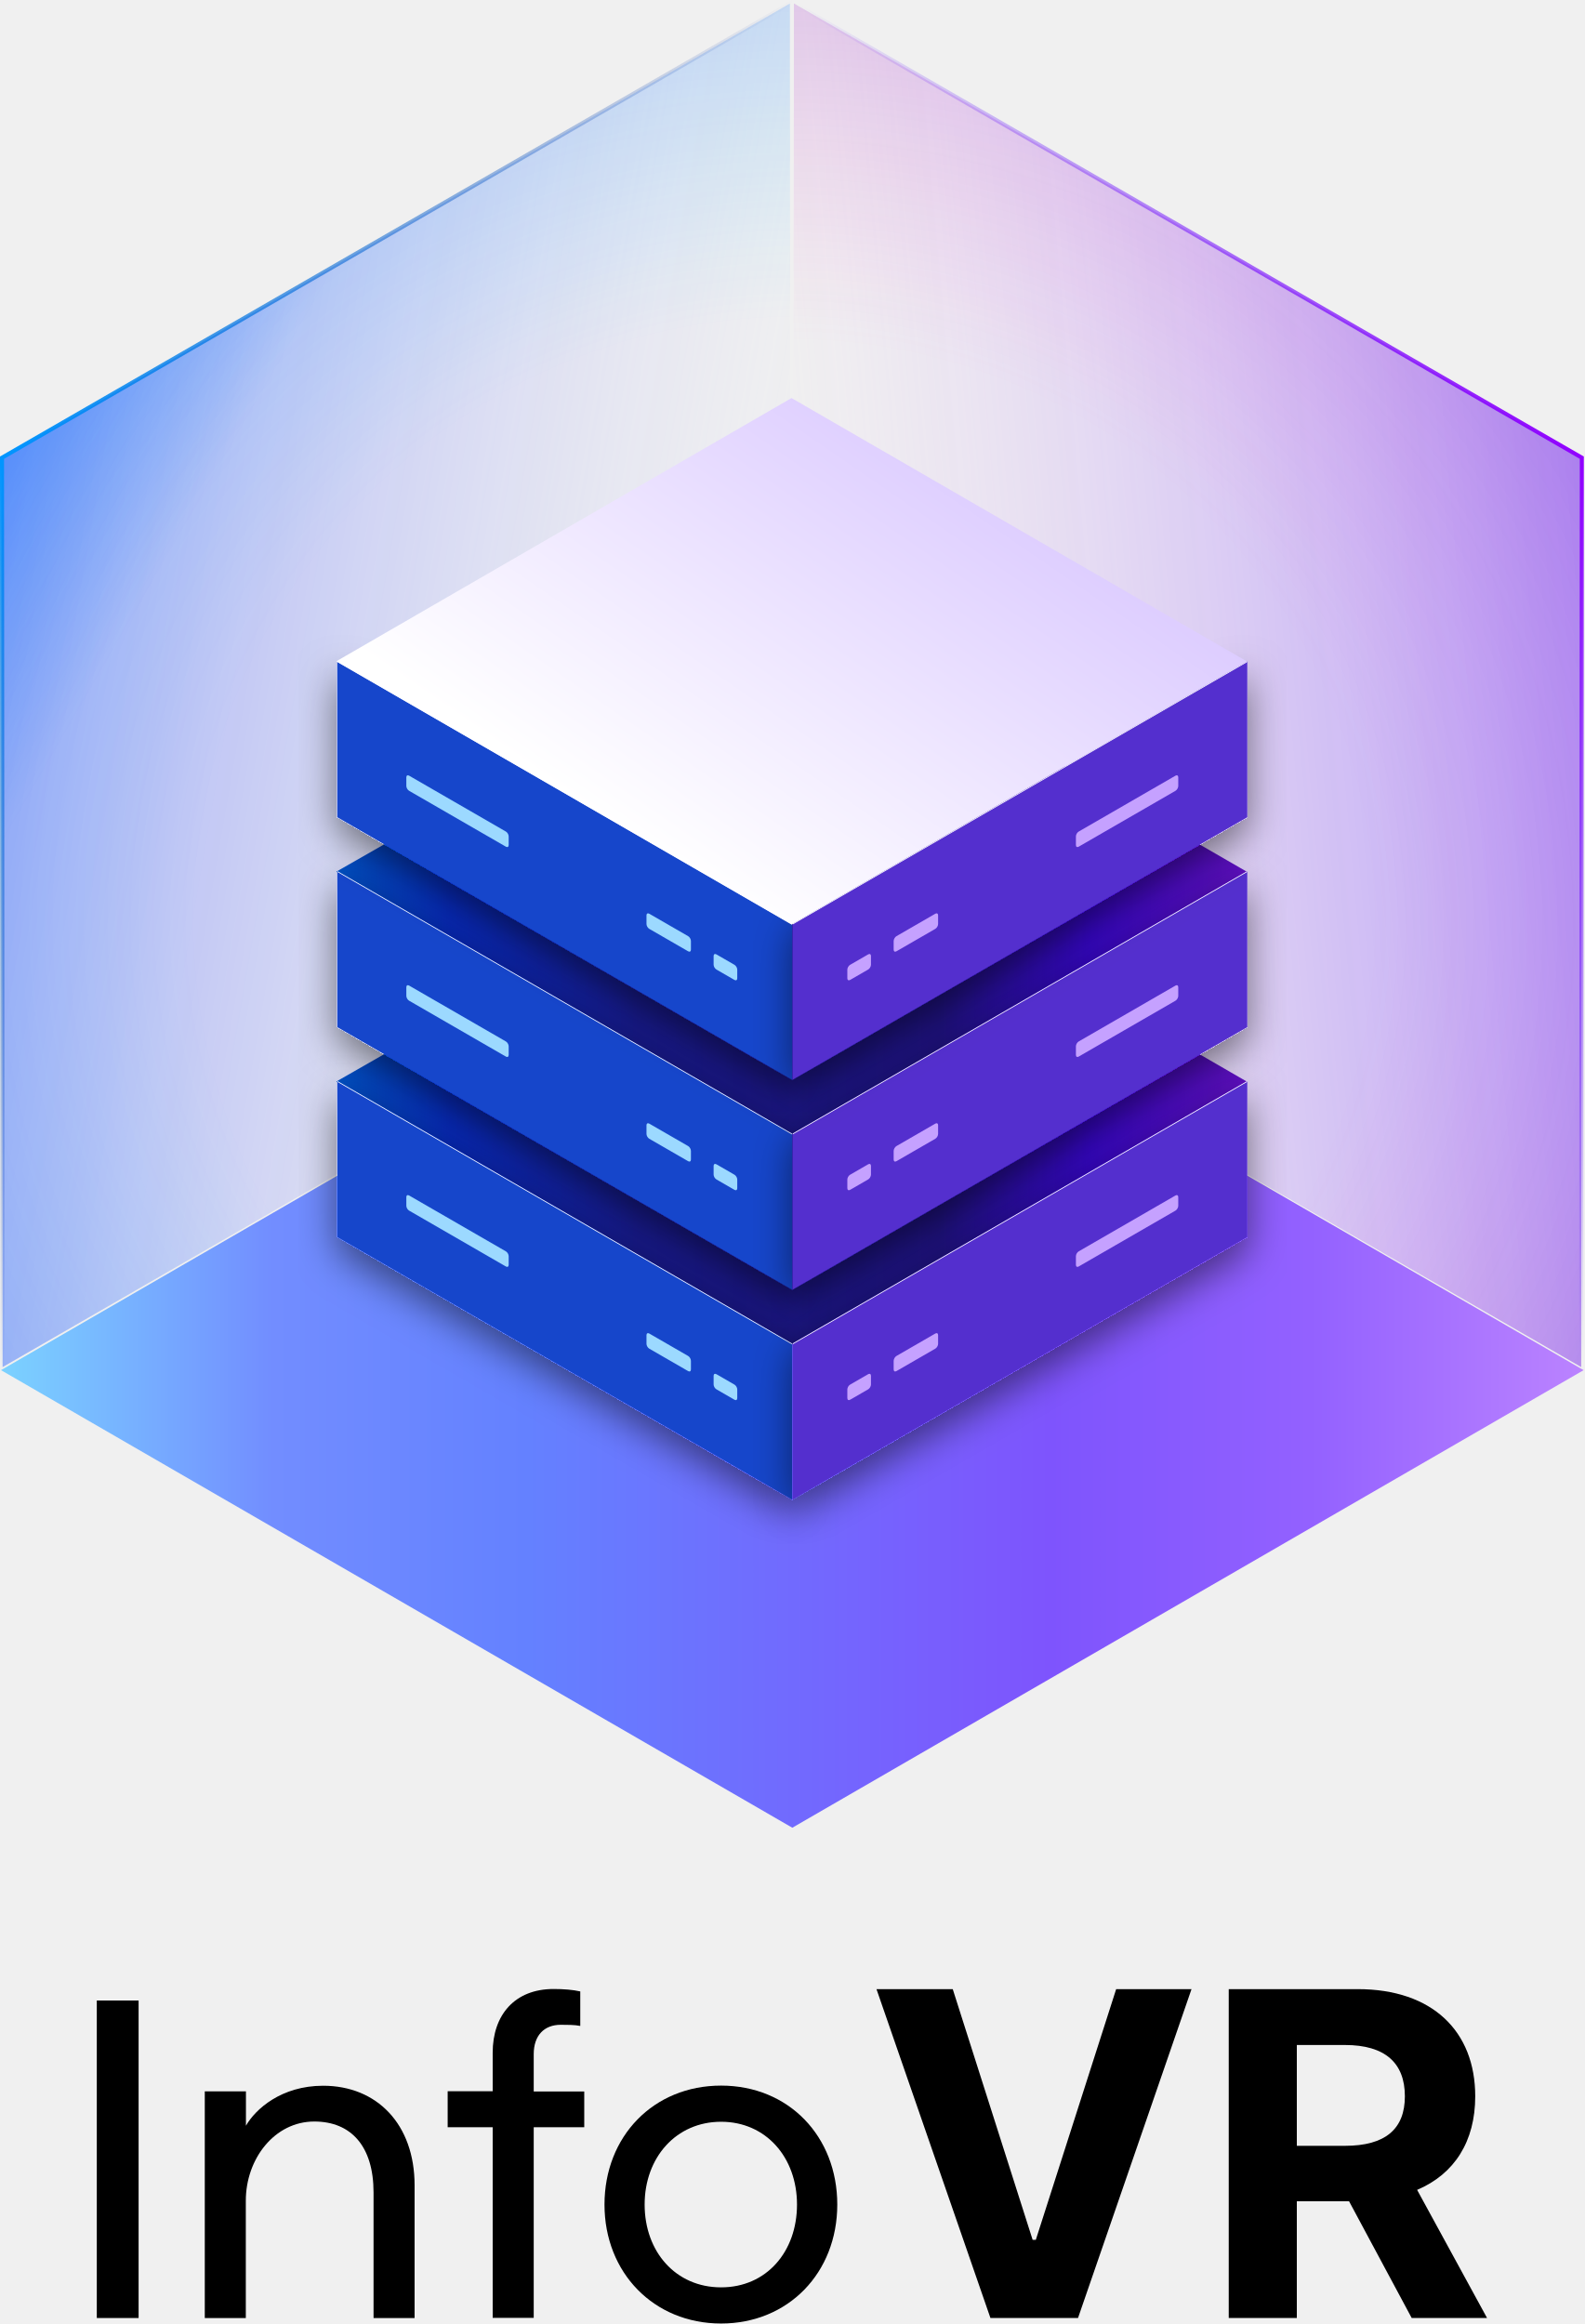
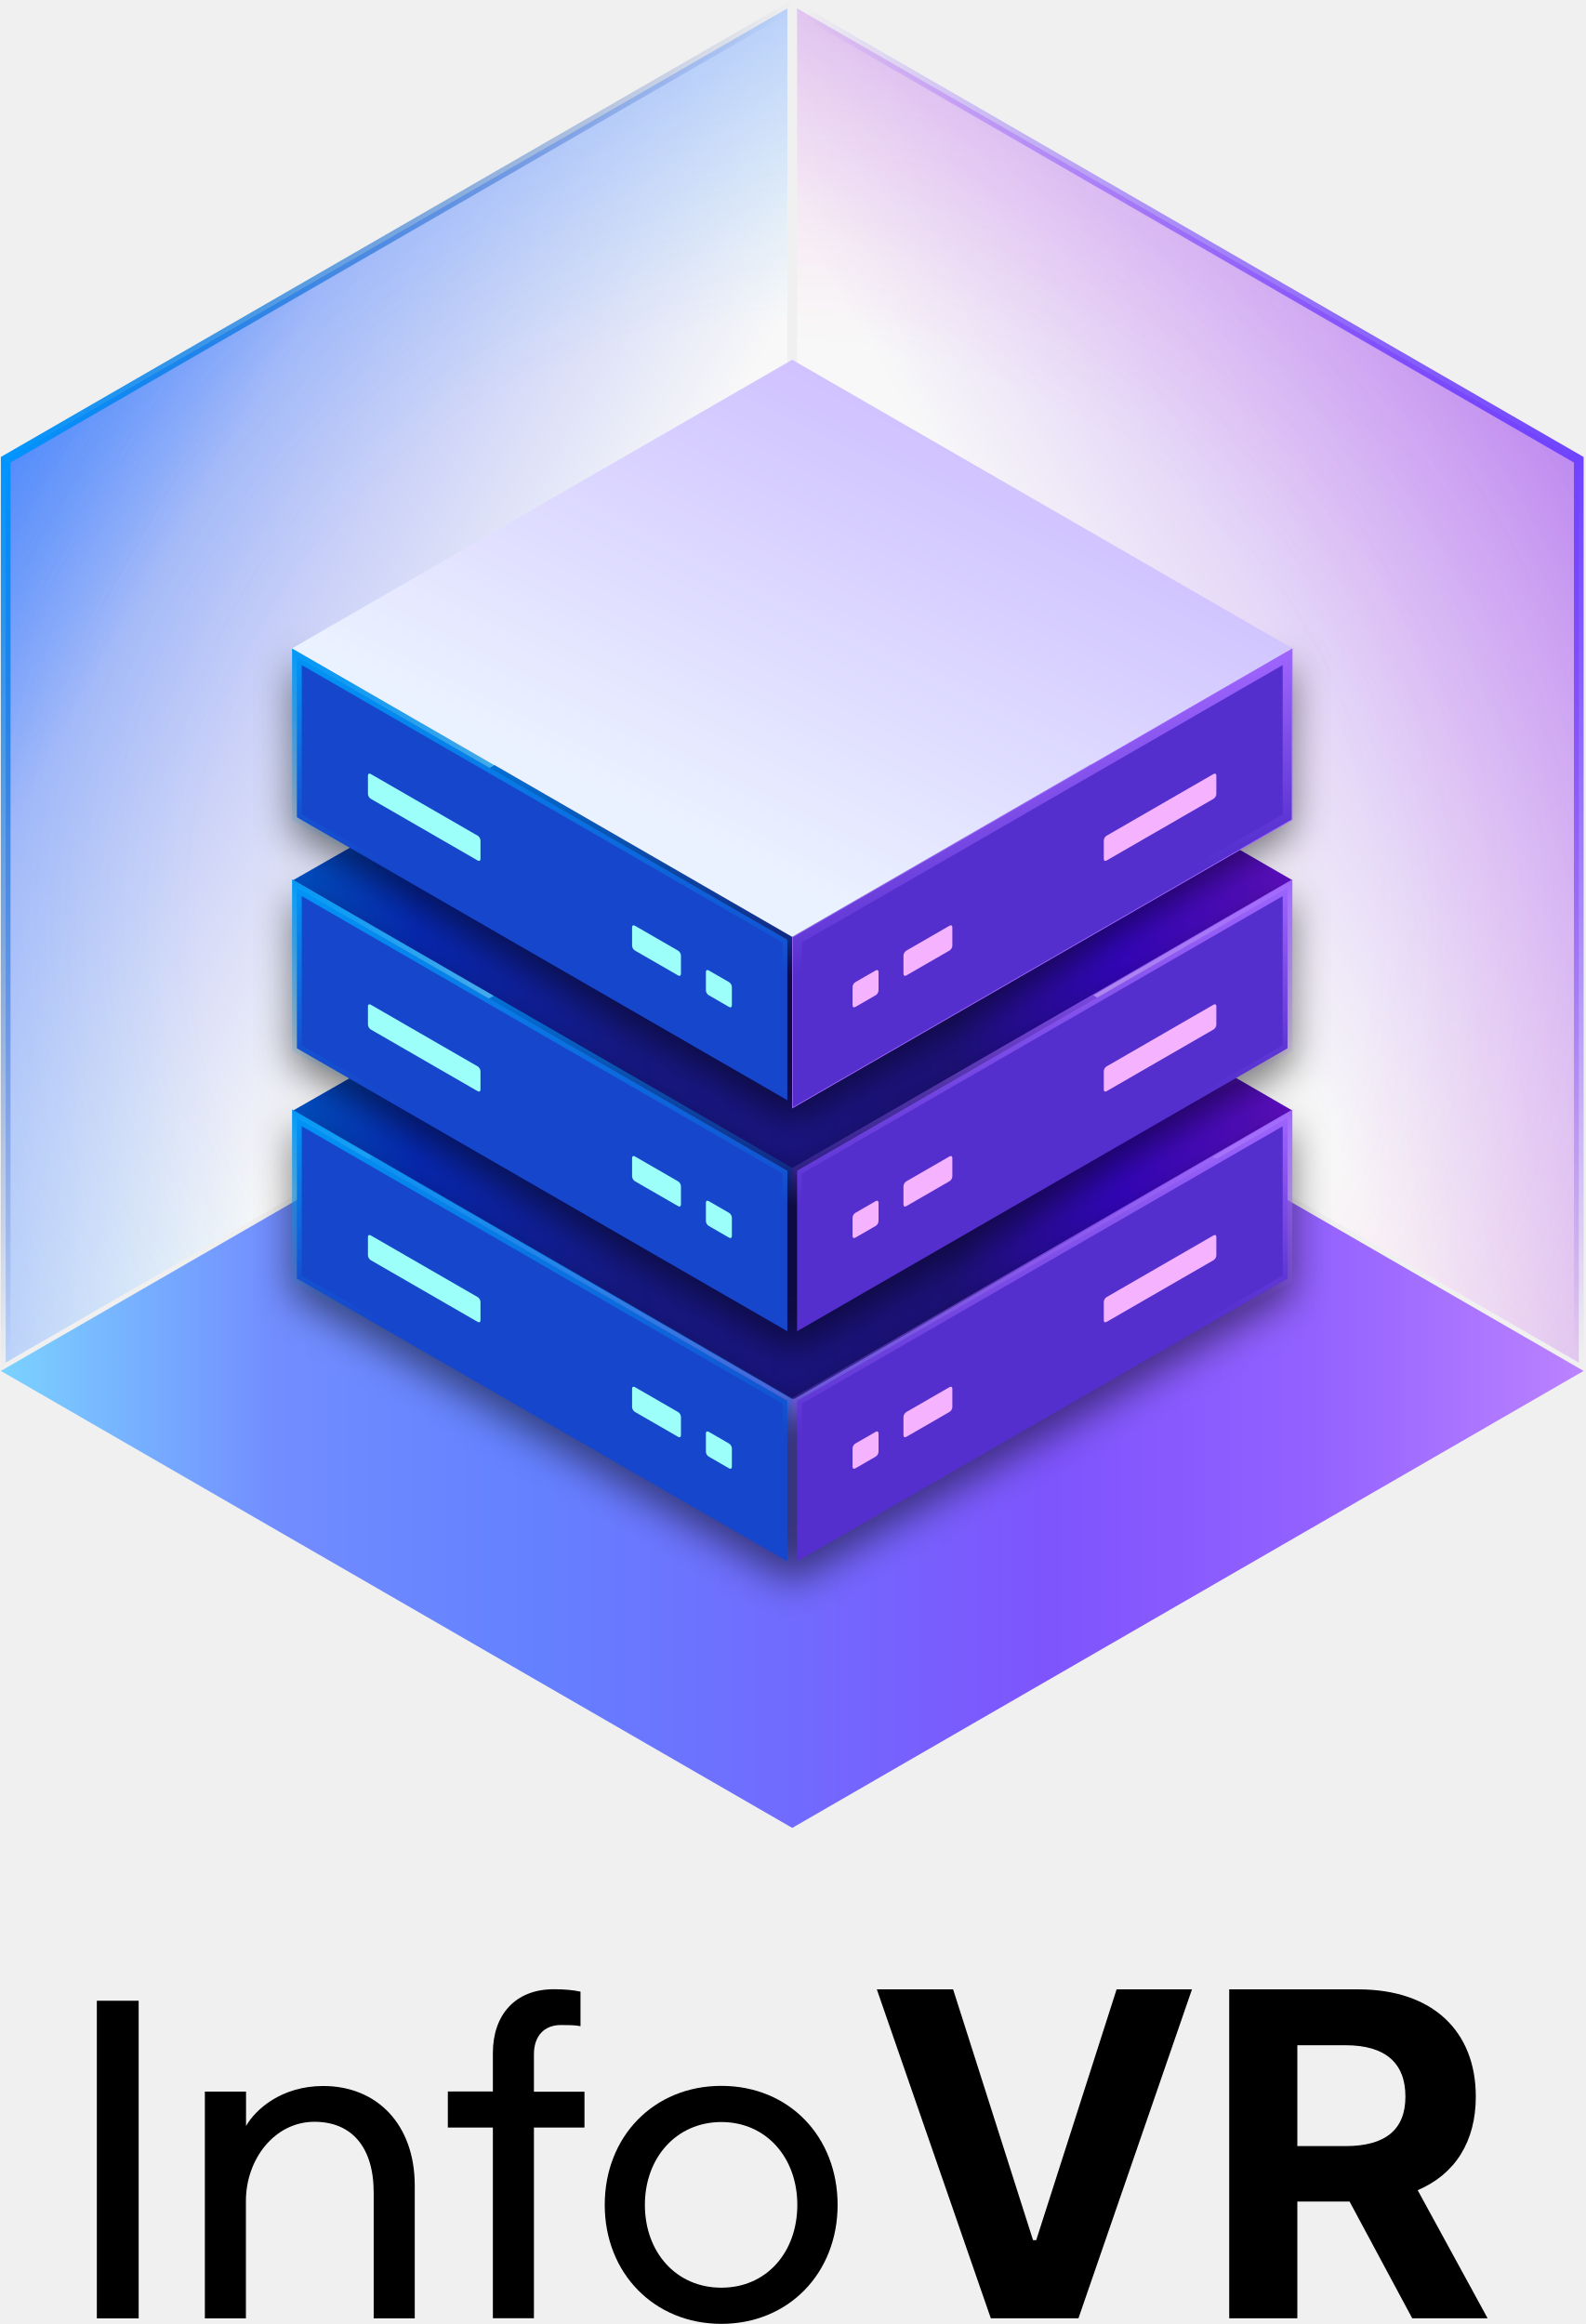
- <svg xmlns="http://www.w3.org/2000/svg" width="1965" height="2882" viewBox="0 0 1965 2882" fill="none">
-   <path d="M1.238 1699.13L982.533 1131.69L1963.83 1699.13L982.533 2266.57L1.238 1699.13Z" fill="url(#paint0_linear_1_554)" />
-   <path d="M1961.57 567.56L1960.82 1695.31L983.781 1132.09L984.527 4.325L1961.57 567.56Z" fill="url(#paint1_linear_1_554)" fill-opacity="0.6" />
-   <path d="M1961.57 567.56L1960.82 1695.31L983.781 1132.09L984.527 4.325L1961.57 567.56Z" fill="url(#paint2_radial_1_554)" fill-opacity="0.3" />
-   <path d="M1961.57 567.56L1960.82 1695.31L983.781 1132.09L984.527 4.325L1961.57 567.56Z" stroke="url(#paint3_linear_1_554)" stroke-width="5" />
-   <path d="M980.286 1132.09L3.246 1695.31L2.5 567.56L979.54 4.324L980.286 1132.09Z" fill="url(#paint4_linear_1_554)" fill-opacity="0.6" />
-   <path d="M980.286 1132.09L3.246 1695.31L2.5 567.56L979.54 4.324L980.286 1132.09Z" fill="url(#paint5_radial_1_554)" fill-opacity="0.3" />
-   <path d="M980.286 1132.09L3.246 1695.31L2.5 567.56L979.54 4.324L980.286 1132.09Z" fill="url(#paint6_linear_1_554)" fill-opacity="0.3" />
-   <path d="M980.286 1132.09L3.246 1695.31L2.5 567.56L979.54 4.324L980.286 1132.09Z" stroke="url(#paint7_linear_1_554)" stroke-width="5" />
-   <path d="M417.07 1080.95L982.558 757.951C983.98 757.139 985.727 757.143 987.145 757.963L1546.03 1080.95L984.388 1405.66C982.964 1406.48 981.208 1406.48 979.783 1405.66L417.07 1080.95Z" fill="url(#paint8_linear_1_554)" />
-   <path d="M417.07 1341.21L982.558 1017.72C983.98 1016.91 985.727 1016.91 987.145 1017.73L1546.03 1341.21L984.388 1666.41C982.964 1667.24 981.208 1667.24 979.783 1666.41L417.07 1341.21Z" fill="url(#paint9_linear_1_554)" />
-   <g filter="url(#filter0_d_1_554)">
-     <mask id="path-6-inside-1_1_554" fill="white">
-       <path d="M418.281 1080.26L982.261 1405.87V1599.34L418.281 1273.72V1080.26Z" />
-     </mask>
-     <path d="M418.281 1080.26L982.261 1405.87V1599.34L418.281 1273.72V1080.26Z" fill="#1646CB" />
-     <path d="M418.281 1080.26V1081.26L982.261 1406.87V1405.87V1404.87L418.281 1079.26V1080.26Z" fill="white" mask="url(#path-6-inside-1_1_554)" />
-     <rect width="146.564" height="18.76" rx="4" transform="matrix(0.866025 0.5 0 1 503.875 1220.23)" fill="#9CD9FF" />
-     <rect width="63.633" height="18.76" rx="4" transform="matrix(0.866025 0.5 0 1 801.691 1391.42)" fill="#9CD9FF" />
-     <rect width="33.848" height="18.76" rx="4" transform="matrix(0.866025 0.5 0 1 884.941 1441.84)" fill="#9CD9FF" />
+ <svg xmlns="http://www.w3.org/2000/svg" width="1965" height="2881" viewBox="0 0 1965 2881" fill="none">
+   <path d="M1.035 1699.5L982.035 1133L1963.04 1699.5L982.035 2266L1.035 1699.5Z" fill="url(#paint0_linear_1_554)" />
+   <path d="M1957.04 569.964V1689.11L988.035 1129.54V10.393L1957.04 569.964Z" fill="url(#paint1_linear_1_554)" fill-opacity="0.5" />
+   <path d="M1957.04 569.964V1689.11L988.035 1129.54V10.393L1957.04 569.964Z" fill="url(#paint2_radial_1_554)" fill-opacity="0.3" />
+   <path d="M1957.04 569.964V1689.11L988.035 1129.54V10.393L1957.04 569.964Z" stroke="url(#paint3_linear_1_554)" stroke-width="12" />
+   <path d="M976.035 1129.54L7.035 1689.11V569.964L976.035 10.393V1129.54Z" fill="url(#paint4_linear_1_554)" fill-opacity="0.5" />
+   <path d="M976.035 1129.54L7.035 1689.11V569.964L976.035 10.393V1129.54Z" fill="url(#paint5_radial_1_554)" fill-opacity="0.3" />
+   <path d="M976.035 1129.54L7.035 1689.11V569.964L976.035 10.393V1129.54Z" fill="url(#paint6_linear_1_554)" fill-opacity="0.3" />
+   <path d="M976.035 1129.54L7.035 1689.11V569.964L976.035 10.393V1129.54Z" stroke="url(#paint7_linear_1_554)" stroke-width="12" />
+   <path d="M363.285 1091.15L983.765 736.721C985.325 735.83 987.242 735.835 988.798 736.734L1602.03 1091.15L985.773 1447.44C984.21 1448.34 982.283 1448.35 980.72 1447.44L363.285 1091.15Z" fill="url(#paint8_linear_1_554)" />
+   <path d="M363.285 1376.72L983.765 1021.76C985.325 1020.87 987.242 1020.87 988.798 1021.77L1602.03 1376.72L985.773 1733.56C984.21 1734.46 982.283 1734.46 980.72 1733.56L363.285 1376.72Z" fill="url(#paint9_linear_1_554)" />
+   <g filter="url(#filter0_f_1_554)">
+     <path d="M1602.01 1604.28L982.067 1962V1749.13L1602.01 1391.41V1604.28Z" fill="black" fill-opacity="0.5" />
+     <path d="M981.979 1749.12V1961.99L362.035 1604.28V1391.4L981.979 1749.12Z" fill="black" fill-opacity="0.5" />
+     <path d="M1602.01 1318.99L982.067 1676.7V1463.83L1602.01 1106.11V1318.99Z" fill="black" fill-opacity="0.5" />
+     <path d="M981.979 1463.83V1676.7L362.035 1318.98V1106.11L981.979 1463.83Z" fill="black" fill-opacity="0.5" />
+     <path d="M1602 819.721L1602.01 819.719V1032.59L982.063 1390.31V1390L982.054 1390.01V1177.42L1602 819.716V819.721Z" fill="black" fill-opacity="0.5" />
+     <path d="M981.979 1177.43V1390.3L362.035 1032.59V819.714L981.979 1177.43Z" fill="black" fill-opacity="0.5" />
  </g>
-   <g filter="url(#filter1_d_1_554)">
-     <mask id="path-11-inside-2_1_554" fill="white">
-       <path d="M418.281 1340.56L982.261 1666.17V1859.63L418.281 1534.02V1340.56Z" />
-     </mask>
-     <path d="M418.281 1340.56L982.261 1666.17V1859.63L418.281 1534.02V1340.56Z" fill="#1646CB" />
-     <path d="M418.281 1340.56V1341.56L982.261 1667.17V1666.17V1665.17L418.281 1339.56V1340.56Z" fill="white" mask="url(#path-11-inside-2_1_554)" />
-     <rect width="146.564" height="18.76" rx="4" transform="matrix(0.866025 0.5 0 1 503.875 1480.53)" fill="#9CD9FF" />
-     <rect width="63.633" height="18.76" rx="4" transform="matrix(0.866025 0.5 0 1 801.691 1651.72)" fill="#9CD9FF" />
-     <rect width="33.848" height="18.76" rx="4" transform="matrix(0.866025 0.5 0 1 884.941 1702.13)" fill="#9CD9FF" />
-   </g>
-   <g filter="url(#filter2_d_1_554)">
-     <mask id="path-16-inside-3_1_554" fill="white">
-       <path d="M418.281 819.96L982.261 1145.57V1339.04L418.281 1013.42V819.96Z" />
-     </mask>
-     <path d="M418.281 819.96L982.261 1145.57V1339.04L418.281 1013.42V819.96Z" fill="#1646CB" />
-     <path d="M418.281 819.96V820.96L982.261 1146.57V1145.57V1144.57L418.281 818.96V819.96Z" fill="white" mask="url(#path-16-inside-3_1_554)" />
-     <rect width="146.564" height="18.76" rx="4" transform="matrix(0.866025 0.5 0 1 503.875 959.933)" fill="#9CD9FF" />
-     <rect width="63.633" height="18.76" rx="4" transform="matrix(0.866025 0.5 0 1 801.691 1131.12)" fill="#9CD9FF" />
-     <rect width="33.848" height="18.76" rx="4" transform="matrix(0.866025 0.5 0 1 884.941 1181.54)" fill="#9CD9FF" />
-   </g>
-   <g filter="url(#filter3_d_1_554)">
-     <mask id="path-21-inside-4_1_554" fill="white">
-       <path d="M1546.73 1080.26L982.755 1405.87V1599.34L1546.73 1273.72V1080.26Z" />
-     </mask>
-     <path d="M1546.73 1080.26L982.755 1405.87V1599.34L1546.73 1273.72V1080.26Z" fill="#542FCE" />
-     <path d="M1546.73 1080.26V1081.26L982.755 1406.87V1405.87V1404.87L1546.73 1079.26V1080.26Z" fill="white" mask="url(#path-21-inside-4_1_554)" />
-     <rect width="146.564" height="18.76" rx="4" transform="matrix(-0.866025 0.5 0 1 1461.14 1220.23)" fill="#C5A1FF" />
-     <rect width="63.633" height="18.76" rx="4" transform="matrix(-0.866025 0.5 0 1 1163.32 1391.42)" fill="#C5A1FF" />
-     <rect width="33.848" height="18.76" rx="4" transform="matrix(-0.866025 0.5 0 1 1080.07 1441.84)" fill="#C5A1FF" />
-   </g>
-   <g filter="url(#filter4_d_1_554)">
-     <mask id="path-26-inside-5_1_554" fill="white">
-       <path d="M1546.73 1340.56L982.755 1666.17V1859.63L1546.73 1534.02V1340.56Z" />
-     </mask>
-     <path d="M1546.73 1340.56L982.755 1666.17V1859.63L1546.73 1534.02V1340.56Z" fill="#542FCE" />
-     <path d="M1546.73 1340.56V1341.56L982.755 1667.17V1666.17V1665.17L1546.73 1339.56V1340.56Z" fill="white" mask="url(#path-26-inside-5_1_554)" />
-     <rect width="146.564" height="18.76" rx="4" transform="matrix(-0.866025 0.5 0 1 1461.14 1480.53)" fill="#C5A1FF" />
-     <rect width="63.633" height="18.76" rx="4" transform="matrix(-0.866025 0.5 0 1 1163.32 1651.72)" fill="#C5A1FF" />
-     <rect width="33.848" height="18.76" rx="4" transform="matrix(-0.866025 0.5 0 1 1080.07 1702.13)" fill="#C5A1FF" />
-   </g>
-   <g filter="url(#filter5_d_1_554)">
-     <mask id="path-31-inside-6_1_554" fill="white">
-       <path d="M1546.73 819.96L982.755 1145.57V1339.04L1546.73 1013.42V819.96Z" />
-     </mask>
-     <path d="M1546.73 819.96L982.755 1145.57V1339.04L1546.73 1013.42V819.96Z" fill="#542FCE" />
-     <path d="M1546.73 819.96V820.96L982.755 1146.57V1145.57V1144.57L1546.73 818.96V819.96Z" fill="white" mask="url(#path-31-inside-6_1_554)" />
-     <rect width="146.564" height="18.76" rx="4" transform="matrix(-0.866025 0.5 0 1 1461.14 959.933)" fill="#C5A1FF" />
-     <rect width="63.633" height="18.76" rx="4" transform="matrix(-0.866025 0.5 0 1 1163.32 1131.12)" fill="#C5A1FF" />
-     <rect width="33.848" height="18.76" rx="4" transform="matrix(-0.866025 0.5 0 1 1080.07 1181.54)" fill="#C5A1FF" />
-   </g>
-   <path d="M417.07 820.065L981.549 493.625L1546.03 820.065L981.549 1146.5L417.07 820.065Z" fill="url(#paint10_linear_1_554)" />
-   <path d="M1181.48 2466.73L1280.55 2777.63H1284.49L1384.13 2466.73H1477.57L1336.84 2874.51H1228.2L1086.91 2466.73H1181.48Z" fill="black" />
-   <path d="M1523.73 2874.51V2466.73H1683.6C1776.48 2466.73 1829.4 2519.11 1829.4 2599.65C1829.4 2655.41 1803.78 2695.96 1757.34 2715.68L1844.03 2874.51H1750.59L1672.91 2729.76H1608.17V2874.51H1523.73ZM1608.17 2661.04H1667.84C1717.94 2661.04 1742.15 2640.2 1742.15 2599.65C1742.15 2558.53 1717.94 2536.01 1667.84 2536.01H1608.17V2661.04Z" fill="black" />
-   <path d="M171.881 2874.58H120.035V2480.84H171.881V2874.58Z" fill="black" />
-   <path d="M304.985 2593.35V2636.13C316.761 2615.53 348.885 2586.53 400.731 2586.53C467.364 2586.53 514.121 2634.22 514.121 2709.96V2874.59H463.227V2718.84C463.227 2661.79 435.558 2630.9 389.754 2630.9C340.457 2630.9 304.831 2677.16 304.831 2729.14V2874.59H253.938V2593.5H304.831L304.985 2593.35Z" fill="black" />
-   <path d="M724.514 2638.01H661.854V2874.42H610.96V2638.01H555.141V2593.33H610.96V2545.64C610.96 2498.9 638.158 2466.57 686.502 2466.57C698.904 2466.57 710.67 2467.52 719.579 2469.58V2512.36C712.738 2510.94 702.877 2510.94 695.411 2510.94C674.736 2510.94 661.854 2524.25 661.854 2547.38V2593.65H724.514V2638.33V2638.01Z" fill="black" />
-   <path d="M1038.28 2733.88C1038.28 2818.49 977.531 2881.39 894.196 2881.39C810.861 2881.39 749.625 2818.49 749.625 2733.88C749.625 2649.27 810.38 2586.36 894.196 2586.36C978.002 2586.36 1038.28 2649.27 1038.28 2733.88ZM799.403 2733.88C799.403 2792.35 837.895 2836.55 894.196 2836.55C950.487 2836.55 988.345 2792.35 988.345 2733.88C988.345 2675.41 949.852 2631.2 894.196 2631.2C838.53 2631.2 799.403 2675.41 799.403 2733.88Z" fill="black" />
+   <path d="M975.979 1451.29V1650.31L368.035 1299.52V1100.5L975.979 1451.29Z" fill="#1646CB" stroke="url(#paint10_linear_1_554)" stroke-width="12" />
+   <rect width="161.088" height="30.724" rx="4" transform="matrix(0.866133 0.499813 0 1 456.098 1243.49)" fill="#9CFFFA" />
+   <rect width="69.94" height="30.725" rx="4" transform="matrix(0.866133 0.499813 0 1 783.523 1431.57)" fill="#9CFFFA" />
+   <rect width="37.202" height="30.724" rx="4" transform="matrix(0.866133 0.499813 0 1 875.008 1486.97)" fill="#9CFFFA" />
+   <path d="M975.979 1736.58V1935.6L368.035 1584.81V1385.79L975.979 1736.58Z" fill="#1646CB" stroke="url(#paint11_linear_1_554)" stroke-width="12" />
+   <rect width="161.088" height="30.724" rx="4" transform="matrix(0.866133 0.499813 0 1 456.098 1529.48)" fill="#9CFFFA" />
+   <rect width="69.94" height="30.725" rx="4" transform="matrix(0.866133 0.499813 0 1 783.523 1717.56)" fill="#9CFFFA" />
+   <rect width="37.202" height="30.724" rx="4" transform="matrix(0.866133 0.499813 0 1 875.008 1772.95)" fill="#9CFFFA" />
+   <path d="M975.979 1164.89V1363.91L368.035 1013.12V814.103L975.979 1164.89Z" fill="#1646CB" stroke="url(#paint12_linear_1_554)" stroke-width="12" />
+   <rect width="161.088" height="30.724" rx="4" transform="matrix(0.866133 0.499813 0 1 456.098 957.502)" fill="#9CFFFA" />
+   <rect width="69.94" height="30.723" rx="4" transform="matrix(0.866133 0.499813 0 1 783.523 1145.58)" fill="#9CFFFA" />
+   <rect width="37.202" height="30.724" rx="4" transform="matrix(0.866133 0.499813 0 1 875.008 1200.98)" fill="#9CFFFA" />
+   <path d="M988.067 1451.29V1650.31L1596.01 1299.52V1100.5L988.067 1451.29Z" fill="#542FCE" stroke="url(#paint13_linear_1_554)" stroke-width="12" />
+   <rect width="161.088" height="30.724" rx="4" transform="matrix(-0.866134 0.499812 0 1 1507.77 1243.49)" fill="#F5B3FF" />
+   <rect width="69.94" height="30.725" rx="4" transform="matrix(-0.866134 0.499812 0 1 1180.52 1431.57)" fill="#F5B3FF" />
+   <rect width="37.201" height="30.724" rx="4" transform="matrix(-0.866134 0.499812 0 1 1089.03 1486.97)" fill="#F5B3FF" />
+   <path d="M988.067 1736.59V1935.61L1596.01 1584.82V1385.8L988.067 1736.59Z" fill="#542FCE" stroke="url(#paint14_linear_1_554)" stroke-width="12" />
+   <rect width="161.088" height="30.724" rx="4" transform="matrix(-0.866134 0.499812 0 1 1507.77 1529.48)" fill="#F5B3FF" />
+   <rect width="69.94" height="30.725" rx="4" transform="matrix(-0.866134 0.499812 0 1 1180.52 1717.56)" fill="#F5B3FF" />
+   <rect width="37.201" height="30.724" rx="4" transform="matrix(-0.866134 0.499812 0 1 1089.03 1772.95)" fill="#F5B3FF" />
+   <path d="M982.487 1373.26L1601.57 1016.02V804.464L982.487 1161.67V1373.26Z" fill="#542FCE" stroke="#A066FF" />
+   <path d="M988.063 1164.9V1363.92L1596.01 1013.13V814.108L988.063 1164.9Z" fill="#542FCE" stroke="url(#paint15_linear_1_554)" stroke-width="12" />
+   <rect width="161.088" height="30.724" rx="4" transform="matrix(-0.866134 0.499812 0 1 1507.77 957.507)" fill="#F5B3FF" />
+   <rect width="69.94" height="30.725" rx="4" transform="matrix(-0.866134 0.499812 0 1 1180.52 1145.58)" fill="#F5B3FF" />
+   <rect width="37.201" height="30.724" rx="4" transform="matrix(-0.866134 0.499812 0 1 1089.03 1200.98)" fill="#F5B3FF" />
+   <path d="M362.039 803.709L981.997 446L1601.95 803.709L981.995 1161.42L362.039 803.709Z" fill="url(#paint16_linear_1_554)" />
+   <path d="M1181.48 2466.16L1280.55 2777.06H1284.49L1384.13 2466.16H1477.57L1336.84 2873.93H1228.2L1086.91 2466.16H1181.48Z" fill="black" />
+   <path d="M1523.73 2873.93V2466.16H1683.6C1776.48 2466.16 1829.4 2518.54 1829.4 2599.08C1829.4 2654.84 1803.78 2695.39 1757.34 2715.1L1844.03 2873.93H1750.59L1672.91 2729.18H1608.17V2873.93H1523.73ZM1608.17 2660.47H1667.84C1717.94 2660.47 1742.15 2639.63 1742.15 2599.08C1742.15 2557.96 1717.94 2535.43 1667.84 2535.43H1608.17V2660.47Z" fill="black" />
+   <path d="M171.881 2874.01H120.035V2480.26H171.881V2874.01Z" fill="black" />
+   <path d="M304.985 2592.77V2635.55C316.761 2614.95 348.885 2585.96 400.731 2585.96C467.364 2585.96 514.121 2633.65 514.121 2709.39V2874.02H463.227V2718.26C463.227 2661.22 435.558 2630.32 389.754 2630.32C340.457 2630.32 304.831 2676.59 304.831 2728.56V2874.02H253.938V2592.93H304.831L304.985 2592.77Z" fill="black" />
+   <path d="M724.514 2637.44H661.854V2873.84H610.96V2637.44H555.141V2592.76H610.96V2545.07C610.96 2498.32 638.158 2466 686.502 2466C698.904 2466 710.67 2466.95 719.579 2469.01V2511.79C712.738 2510.37 702.877 2510.37 695.411 2510.37C674.736 2510.37 661.854 2523.68 661.854 2546.81V2593.07H724.514V2637.76V2637.44Z" fill="black" />
+   <path d="M1038.28 2733.3C1038.28 2817.92 977.531 2880.82 894.196 2880.82C810.861 2880.82 749.625 2817.92 749.625 2733.3C749.625 2648.69 810.38 2585.79 894.196 2585.79C978.002 2585.79 1038.28 2648.69 1038.28 2733.3ZM799.403 2733.3C799.403 2791.77 837.895 2835.98 894.196 2835.98C950.487 2835.98 988.345 2791.77 988.345 2733.3C988.345 2674.84 949.852 2630.63 894.196 2630.63C838.53 2630.63 799.403 2674.84 799.403 2733.3Z" fill="black" />
  <defs>
-     <filter id="filter0_d_1_554" x="370.281" y="1048.26" width="659.98" height="615.078" filterUnits="userSpaceOnUse" color-interpolation-filters="sRGB">
+     <filter id="filter0_f_1_554" x="314.035" y="771.714" width="1335.98" height="1238.29" filterUnits="userSpaceOnUse" color-interpolation-filters="sRGB">
      <feFlood flood-opacity="0" result="BackgroundImageFix" />
-       <feColorMatrix in="SourceAlpha" type="matrix" values="0 0 0 0 0 0 0 0 0 0 0 0 0 0 0 0 0 0 127 0" result="hardAlpha" />
-       <feOffset dy="16" />
-       <feGaussianBlur stdDeviation="24" />
-       <feComposite in2="hardAlpha" operator="out" />
-       <feColorMatrix type="matrix" values="0 0 0 0 0 0 0 0 0 0 0 0 0 0 0 0 0 0 0.5 0" />
-       <feBlend mode="normal" in2="BackgroundImageFix" result="effect1_dropShadow_1_554" />
-       <feBlend mode="normal" in="SourceGraphic" in2="effect1_dropShadow_1_554" result="shape" />
+       <feBlend mode="normal" in="SourceGraphic" in2="BackgroundImageFix" result="shape" />
+       <feGaussianBlur stdDeviation="24" result="effect1_foregroundBlur_1_554" />
    </filter>
-     <filter id="filter1_d_1_554" x="370.281" y="1308.56" width="659.98" height="615.078" filterUnits="userSpaceOnUse" color-interpolation-filters="sRGB">
-       <feFlood flood-opacity="0" result="BackgroundImageFix" />
-       <feColorMatrix in="SourceAlpha" type="matrix" values="0 0 0 0 0 0 0 0 0 0 0 0 0 0 0 0 0 0 127 0" result="hardAlpha" />
-       <feOffset dy="16" />
-       <feGaussianBlur stdDeviation="24" />
-       <feComposite in2="hardAlpha" operator="out" />
-       <feColorMatrix type="matrix" values="0 0 0 0 0 0 0 0 0 0 0 0 0 0 0 0 0 0 0.5 0" />
-       <feBlend mode="normal" in2="BackgroundImageFix" result="effect1_dropShadow_1_554" />
-       <feBlend mode="normal" in="SourceGraphic" in2="effect1_dropShadow_1_554" result="shape" />
-     </filter>
-     <filter id="filter2_d_1_554" x="370.281" y="787.96" width="659.98" height="615.078" filterUnits="userSpaceOnUse" color-interpolation-filters="sRGB">
-       <feFlood flood-opacity="0" result="BackgroundImageFix" />
-       <feColorMatrix in="SourceAlpha" type="matrix" values="0 0 0 0 0 0 0 0 0 0 0 0 0 0 0 0 0 0 127 0" result="hardAlpha" />
-       <feOffset dy="16" />
-       <feGaussianBlur stdDeviation="24" />
-       <feComposite in2="hardAlpha" operator="out" />
-       <feColorMatrix type="matrix" values="0 0 0 0 0 0 0 0 0 0 0 0 0 0 0 0 0 0 0.5 0" />
-       <feBlend mode="normal" in2="BackgroundImageFix" result="effect1_dropShadow_1_554" />
-       <feBlend mode="normal" in="SourceGraphic" in2="effect1_dropShadow_1_554" result="shape" />
-     </filter>
-     <filter id="filter3_d_1_554" x="934.754" y="1048.26" width="659.98" height="615.078" filterUnits="userSpaceOnUse" color-interpolation-filters="sRGB">
-       <feFlood flood-opacity="0" result="BackgroundImageFix" />
-       <feColorMatrix in="SourceAlpha" type="matrix" values="0 0 0 0 0 0 0 0 0 0 0 0 0 0 0 0 0 0 127 0" result="hardAlpha" />
-       <feOffset dy="16" />
-       <feGaussianBlur stdDeviation="24" />
-       <feComposite in2="hardAlpha" operator="out" />
-       <feColorMatrix type="matrix" values="0 0 0 0 0 0 0 0 0 0 0 0 0 0 0 0 0 0 0.5 0" />
-       <feBlend mode="normal" in2="BackgroundImageFix" result="effect1_dropShadow_1_554" />
-       <feBlend mode="normal" in="SourceGraphic" in2="effect1_dropShadow_1_554" result="shape" />
-     </filter>
-     <filter id="filter4_d_1_554" x="934.754" y="1308.56" width="659.98" height="615.079" filterUnits="userSpaceOnUse" color-interpolation-filters="sRGB">
-       <feFlood flood-opacity="0" result="BackgroundImageFix" />
-       <feColorMatrix in="SourceAlpha" type="matrix" values="0 0 0 0 0 0 0 0 0 0 0 0 0 0 0 0 0 0 127 0" result="hardAlpha" />
-       <feOffset dy="16" />
-       <feGaussianBlur stdDeviation="24" />
-       <feComposite in2="hardAlpha" operator="out" />
-       <feColorMatrix type="matrix" values="0 0 0 0 0 0 0 0 0 0 0 0 0 0 0 0 0 0 0.5 0" />
-       <feBlend mode="normal" in2="BackgroundImageFix" result="effect1_dropShadow_1_554" />
-       <feBlend mode="normal" in="SourceGraphic" in2="effect1_dropShadow_1_554" result="shape" />
-     </filter>
-     <filter id="filter5_d_1_554" x="934.754" y="787.96" width="659.98" height="615.078" filterUnits="userSpaceOnUse" color-interpolation-filters="sRGB">
-       <feFlood flood-opacity="0" result="BackgroundImageFix" />
-       <feColorMatrix in="SourceAlpha" type="matrix" values="0 0 0 0 0 0 0 0 0 0 0 0 0 0 0 0 0 0 127 0" result="hardAlpha" />
-       <feOffset dy="16" />
-       <feGaussianBlur stdDeviation="24" />
-       <feComposite in2="hardAlpha" operator="out" />
-       <feColorMatrix type="matrix" values="0 0 0 0 0 0 0 0 0 0 0 0 0 0 0 0 0 0 0.5 0" />
-       <feBlend mode="normal" in2="BackgroundImageFix" result="effect1_dropShadow_1_554" />
-       <feBlend mode="normal" in="SourceGraphic" in2="effect1_dropShadow_1_554" result="shape" />
-     </filter>
-     <linearGradient id="paint0_linear_1_554" x1="1.24" y1="1699.62" x2="1963.83" y2="1699.62" gradientUnits="userSpaceOnUse">
+     <linearGradient id="paint0_linear_1_554" x1="2.272" y1="1699.62" x2="1964.86" y2="1699.62" gradientUnits="userSpaceOnUse">
      <stop stop-color="#7BD2FF" />
      <stop offset="0.172" stop-color="#728DFF" />
      <stop offset="0.332" stop-color="#6481FF" />
      <stop offset="0.663" stop-color="#7E54FD" />
      <stop offset="0.827" stop-color="#9361FF" />
      <stop offset="1" stop-color="#BB83FF" />
    </linearGradient>
-     <linearGradient id="paint1_linear_1_554" x1="980.799" y1="727.946" x2="2282.98" y2="610.166" gradientUnits="userSpaceOnUse">
-       <stop stop-color="#DEA1FF" stop-opacity="0" />
-       <stop offset="1" stop-color="#3700FF" />
+     <linearGradient id="paint1_linear_1_554" x1="986.159" y1="1140.5" x2="2250.54" y2="410.512" gradientUnits="userSpaceOnUse">
+       <stop offset="0.3" stop-color="white" />
+       <stop offset="1" stop-color="#6A00FF" />
    </linearGradient>
-     <radialGradient id="paint2_radial_1_554" cx="0" cy="0" r="1" gradientUnits="userSpaceOnUse" gradientTransform="translate(981 1145.5) rotate(-45) scale(1436.13 1436.13)">
+     <radialGradient id="paint2_radial_1_554" cx="0" cy="0" r="1" gradientUnits="userSpaceOnUse" gradientTransform="translate(982.035 1145.5) rotate(-45) scale(1436.13 1436.13)">
      <stop offset="0.5" stop-color="#FF42C0" stop-opacity="0" />
      <stop offset="1" stop-color="#5300C7" />
    </radialGradient>
-     <linearGradient id="paint3_linear_1_554" x1="1964" y1="569" x2="1477.29" y2="849.999" gradientUnits="userSpaceOnUse">
-       <stop stop-color="#9100FF" />
-       <stop offset="1" stop-color="#4000FF" stop-opacity="0" />
+     <linearGradient id="paint3_linear_1_554" x1="1965.04" y1="569" x2="1478.33" y2="849.999" gradientUnits="userSpaceOnUse">
+       <stop stop-color="#6F43FF" />
+       <stop offset="1" stop-color="#4D00FF" stop-opacity="0" />
    </linearGradient>
-     <linearGradient id="paint4_linear_1_554" x1="982.776" y1="766.96" x2="-318.91" y2="541.798" gradientUnits="userSpaceOnUse">
-       <stop stop-color="#C0C0FF" stop-opacity="0" />
+     <linearGradient id="paint4_linear_1_554" x1="990.902" y1="1142.5" x2="-146.465" y2="485.841" gradientUnits="userSpaceOnUse">
+       <stop offset="0.3" stop-color="white" />
      <stop offset="1" stop-color="#0025FF" />
    </linearGradient>
-     <radialGradient id="paint5_radial_1_554" cx="0" cy="0" r="1" gradientTransform="matrix(-1041.5 -1041.5 1041.5 -1041.5 983 1137.5)" gradientUnits="userSpaceOnUse">
+     <radialGradient id="paint5_radial_1_554" cx="0" cy="0" r="1" gradientTransform="matrix(-1041.5 -1041.5 1041.5 -1041.5 984.035 1137.5)" gradientUnits="userSpaceOnUse">
      <stop offset="0.5" stop-color="#00D0FF" stop-opacity="0" />
      <stop offset="1" stop-color="#002BFF" />
    </radialGradient>
-     <linearGradient id="paint6_linear_1_554" x1="987.269" y1="1146" x2="10.393" y2="582" gradientUnits="userSpaceOnUse">
+     <linearGradient id="paint6_linear_1_554" x1="988.304" y1="1146" x2="11.428" y2="582" gradientUnits="userSpaceOnUse">
      <stop offset="0.8" stop-color="#006FFF" stop-opacity="0" />
      <stop offset="1" stop-color="#006FFF" />
    </linearGradient>
-     <linearGradient id="paint7_linear_1_554" x1="1.732" y1="573" x2="491" y2="855.479" gradientUnits="userSpaceOnUse">
+     <linearGradient id="paint7_linear_1_554" x1="2.767" y1="573" x2="492.035" y2="855.479" gradientUnits="userSpaceOnUse">
      <stop stop-color="#0095FF" />
      <stop offset="1" stop-color="#002499" stop-opacity="0" />
    </linearGradient>
-     <linearGradient id="paint8_linear_1_554" x1="417.07" y1="1080.95" x2="1546.03" y2="1080.95" gradientUnits="userSpaceOnUse">
+     <linearGradient id="paint8_linear_1_554" x1="363.285" y1="1091.15" x2="1602.03" y2="1091.15" gradientUnits="userSpaceOnUse">
      <stop stop-color="#0052C5" />
      <stop offset="0.125" stop-color="#0729B8" />
      <stop offset="0.332" stop-color="#171989" />
      <stop offset="0.663" stop-color="#1E117D" />
      <stop offset="0.827" stop-color="#3506C2" />
      <stop offset="1" stop-color="#5F0FC0" />
    </linearGradient>
-     <linearGradient id="paint9_linear_1_554" x1="417.07" y1="1341.21" x2="1546.03" y2="1341.21" gradientUnits="userSpaceOnUse">
+     <linearGradient id="paint9_linear_1_554" x1="363.285" y1="1376.72" x2="1602.03" y2="1376.72" gradientUnits="userSpaceOnUse">
      <stop stop-color="#0052C5" />
      <stop offset="0.125" stop-color="#0729B8" />
      <stop offset="0.332" stop-color="#171989" />
      <stop offset="0.663" stop-color="#1E117D" />
      <stop offset="0.827" stop-color="#3506C2" />
      <stop offset="1" stop-color="#5F0FC0" />
    </linearGradient>
-     <linearGradient id="paint10_linear_1_554" x1="718.504" y1="995" x2="1150.74" y2="366.854" gradientUnits="userSpaceOnUse">
-       <stop stop-color="white" />
-       <stop offset="1" stop-color="#D5C1FF" />
+     <linearGradient id="paint10_linear_1_554" x1="362.035" y1="1090.11" x2="302.348" y2="1312.86" gradientUnits="userSpaceOnUse">
+       <stop stop-color="#0098F7" />
+       <stop offset="1" stop-color="#0098F7" stop-opacity="0" />
+     </linearGradient>
+     <linearGradient id="paint11_linear_1_554" x1="362.035" y1="1375.4" x2="302.348" y2="1598.15" gradientUnits="userSpaceOnUse">
+       <stop stop-color="#0098F7" />
+       <stop offset="1" stop-color="#0098F7" stop-opacity="0" />
+     </linearGradient>
+     <linearGradient id="paint12_linear_1_554" x1="362.035" y1="803.714" x2="302.348" y2="1026.46" gradientUnits="userSpaceOnUse">
+       <stop stop-color="#0098F7" />
+       <stop offset="1" stop-color="#0098F7" stop-opacity="0" />
+     </linearGradient>
+     <linearGradient id="paint13_linear_1_554" x1="1602.01" y1="1090.11" x2="1661.99" y2="1313.96" gradientUnits="userSpaceOnUse">
+       <stop stop-color="#A066FE" />
+       <stop offset="1" stop-color="#A066FE" stop-opacity="0" />
+     </linearGradient>
+     <linearGradient id="paint14_linear_1_554" x1="1602.01" y1="1375.41" x2="1661.99" y2="1599.26" gradientUnits="userSpaceOnUse">
+       <stop stop-color="#A066FE" />
+       <stop offset="1" stop-color="#A066FE" stop-opacity="0" />
+     </linearGradient>
+     <linearGradient id="paint15_linear_1_554" x1="1602.01" y1="803.719" x2="1661.99" y2="1027.56" gradientUnits="userSpaceOnUse">
+       <stop stop-color="#A066FE" />
+       <stop offset="1" stop-color="#A066FE" stop-opacity="0" />
+     </linearGradient>
+     <linearGradient id="paint16_linear_1_554" x1="719.035" y1="971" x2="982.035" y2="446" gradientUnits="userSpaceOnUse">
+       <stop stop-color="#EBF2FF" />
+       <stop offset="1" stop-color="#D0C2FF" />
    </linearGradient>
  </defs>
</svg>
